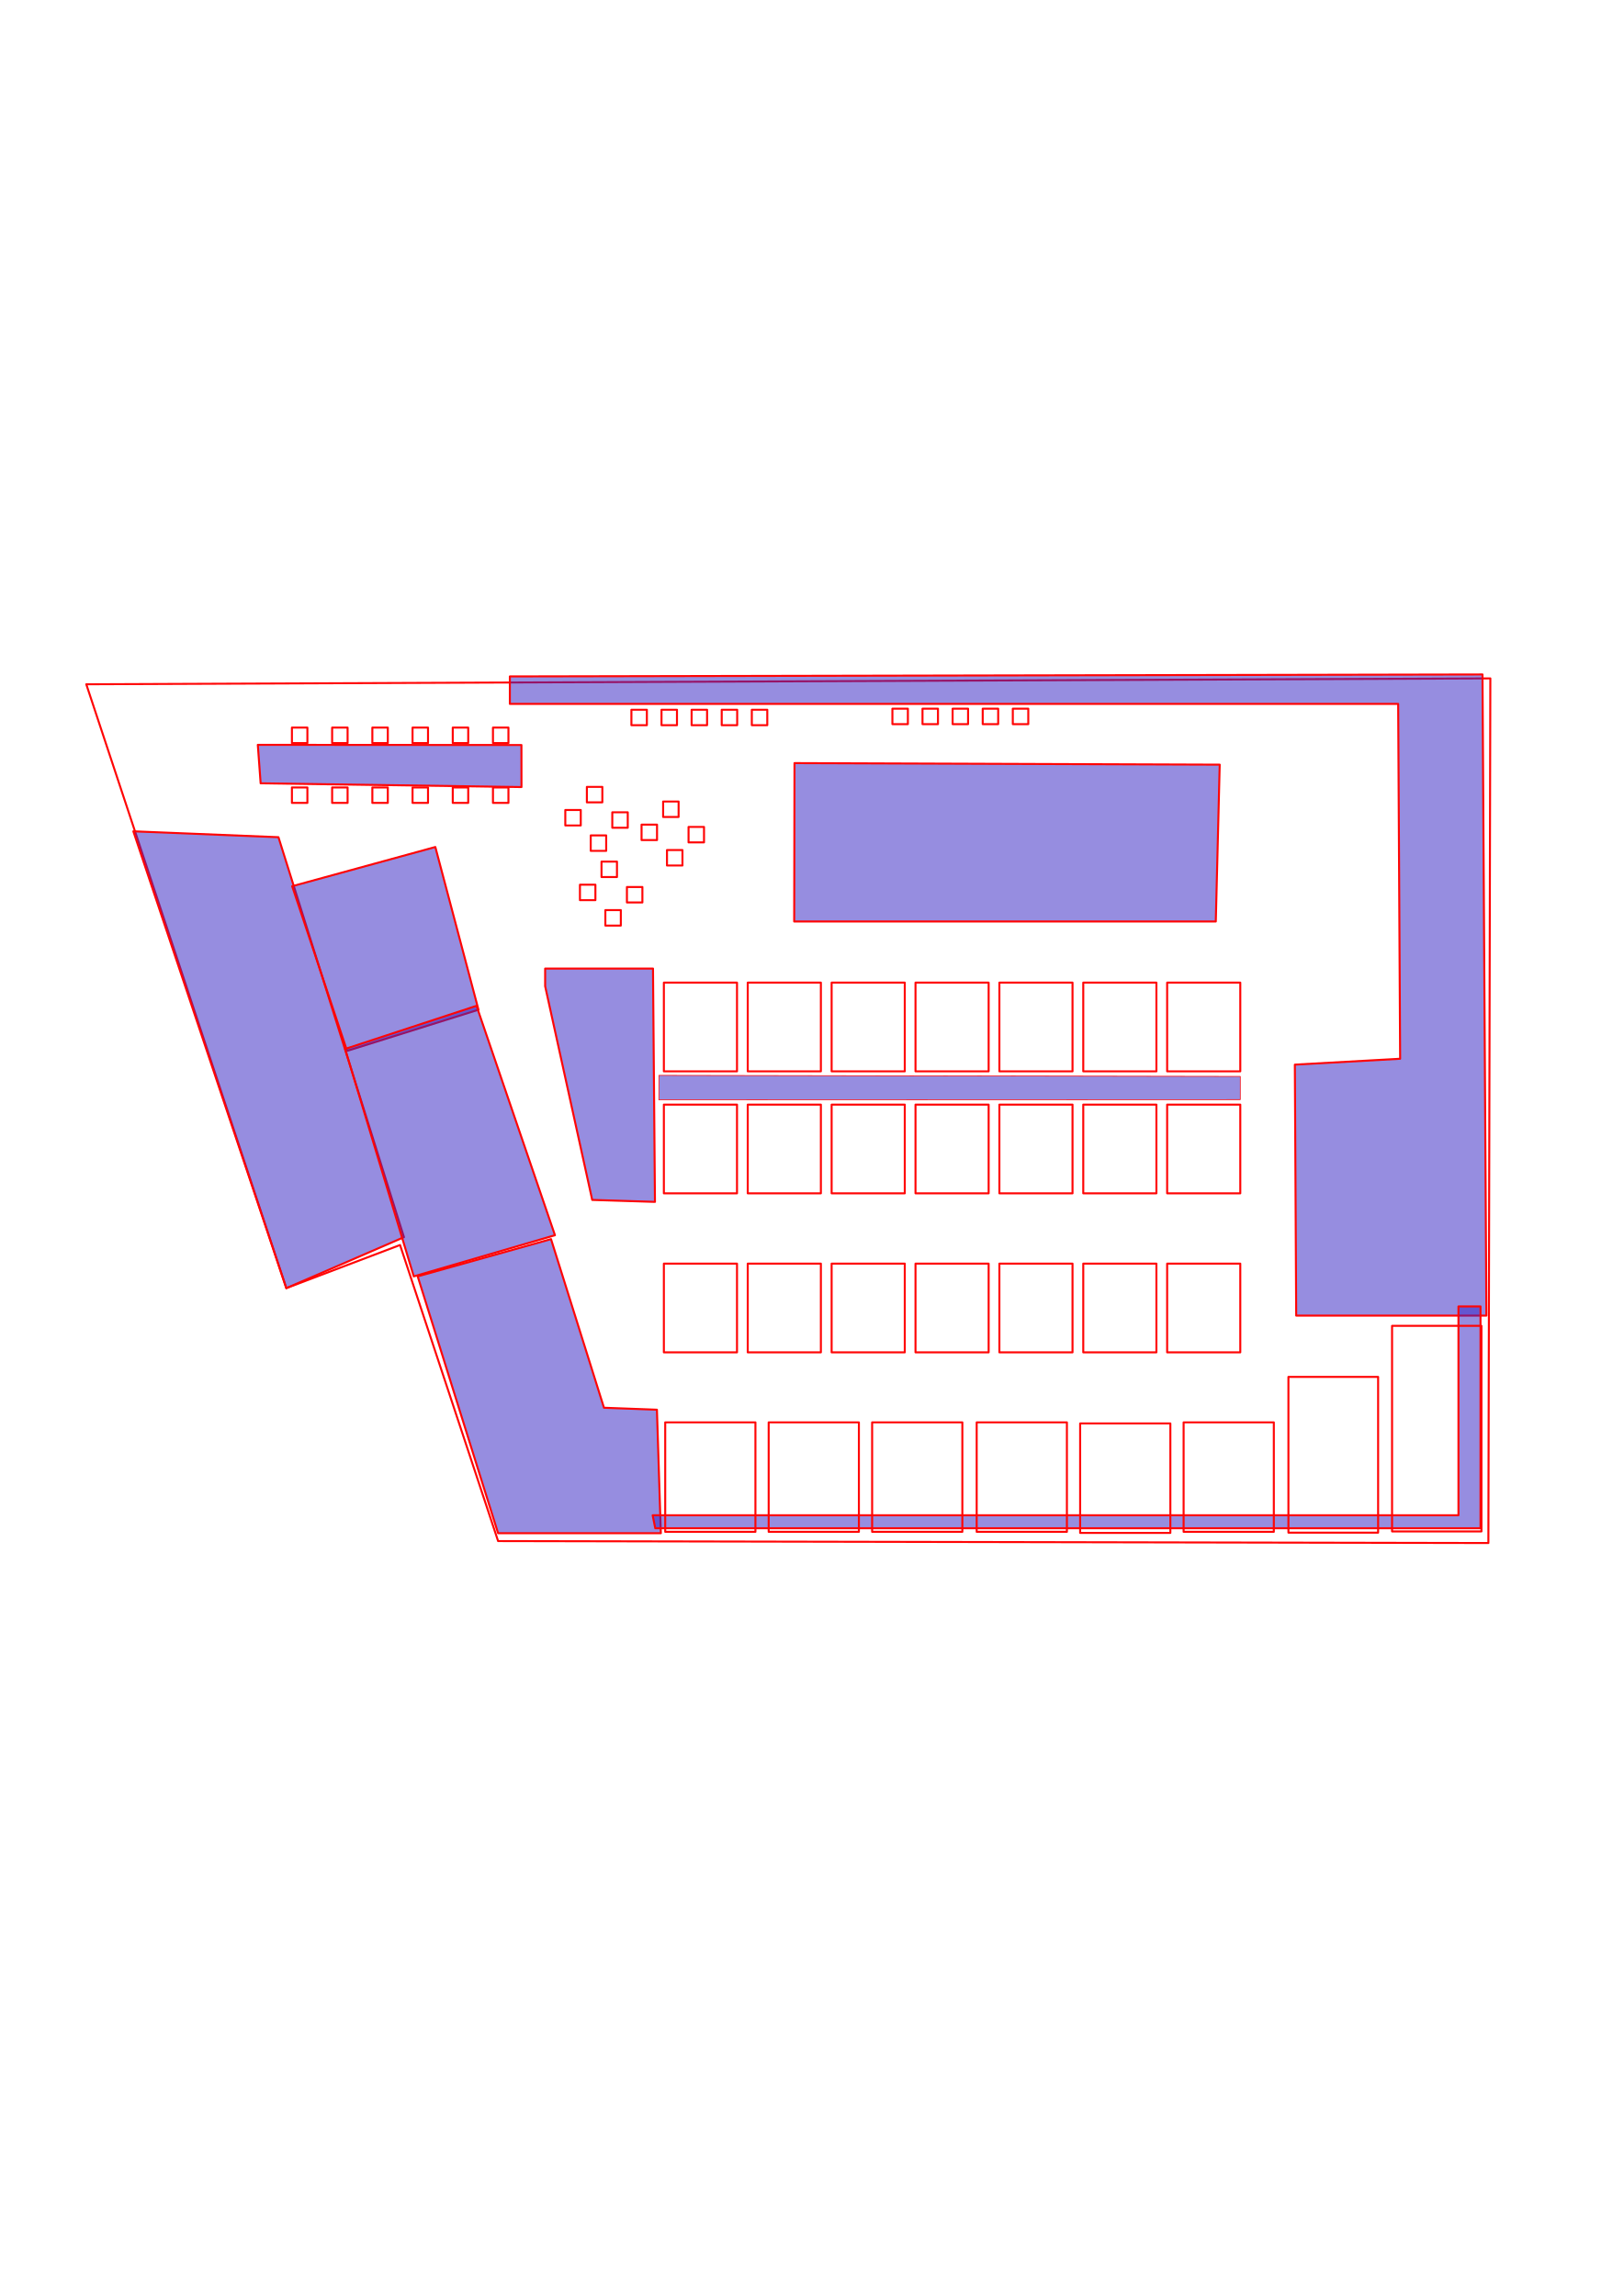
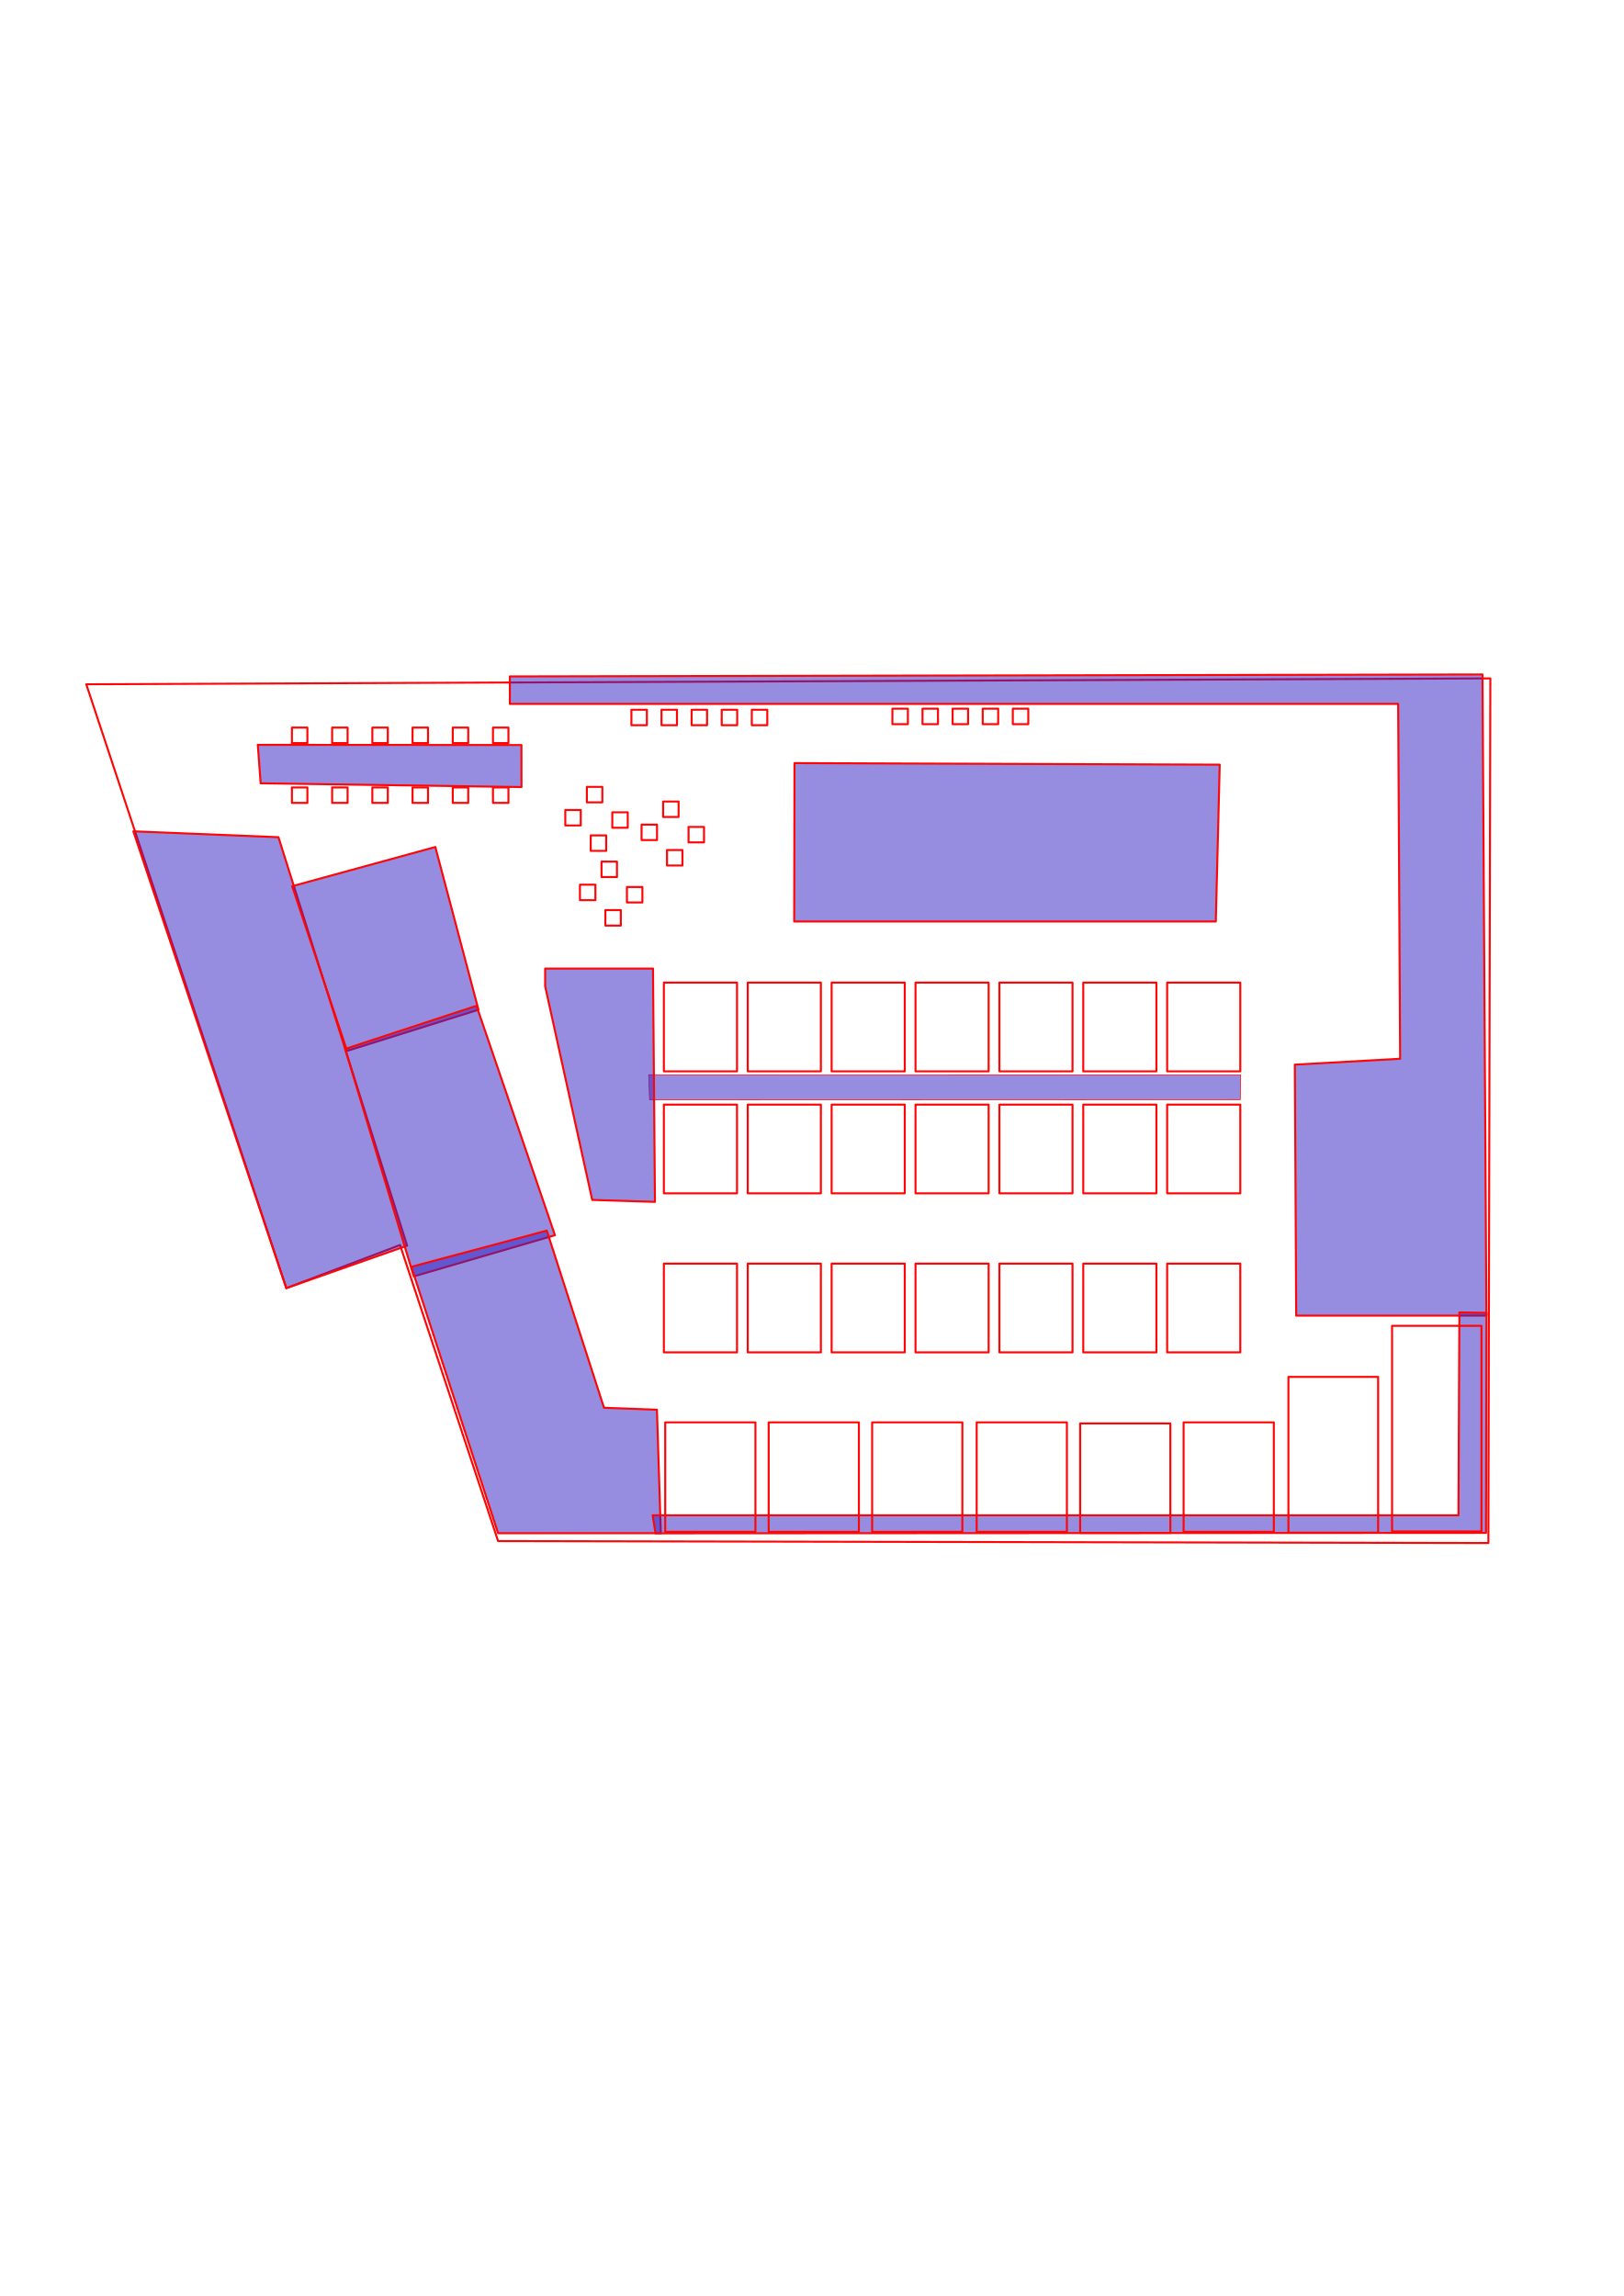
<svg xmlns="http://www.w3.org/2000/svg" width="210mm" height="297mm" viewBox="0 0 210 297" version="1.1" id="svg1" xml:space="preserve">
  <defs id="defs1" />
  <g id="floor_layer">
    <path style="fill:none;stroke:#ff0505;stroke-width:0.26;stroke-linecap:round;stroke-linejoin:round;stroke-dasharray:none;stroke-opacity:1;paint-order:markers fill stroke" d="M 11.159,88.514 37.029,166.629 51.739,161.049 64.42,199.346 192.498,199.599 192.752,87.753 Z" id="floor" />
  </g>
  <g id="layer3">
-     <path style="fill:#3624c3;stroke:#ff0505;stroke-width:0.26;stroke-linecap:round;stroke-linejoin:round;stroke-dasharray:none;stroke-opacity:1;paint-order:markers fill stroke;fill-opacity:0.516" d="m 17.246,107.535 18.768,0.761 16.232,51.739 -15.217,6.594 z" id="path80" />
+     <path style="fill:#3624c3;fill-opacity:0.516;stroke:#ff0505;stroke-width:0.26;stroke-linecap:round;stroke-linejoin:round;stroke-dasharray:none;stroke-opacity:1;paint-order:markers fill stroke" d="m 17.246,107.535 18.768,0.761 16.643,52.836 -15.629,5.496 z" id="path80" />
    <path style="fill:#3624c3;fill-opacity:0.516;stroke:#ff0505;stroke-width:0.26;stroke-linecap:round;stroke-linejoin:round;stroke-dasharray:none;stroke-opacity:1;paint-order:markers fill stroke" d="m 33.343,96.349 34.098,0.022 0.005,5.439 -33.737,-0.485 z" id="path81" />
    <path style="fill:#3624c3;fill-opacity:0.516;stroke:#ff0505;stroke-width:0.26;stroke-linecap:round;stroke-linejoin:round;stroke-dasharray:none;stroke-opacity:1;paint-order:markers fill stroke" d="m 37.789,114.636 18.514,-5.072 5.58,21.05 -16.993,5.326 z" id="path82" />
    <path style="fill:#3624c3;fill-opacity:0.516;stroke:#ff0505;stroke-width:0.26;stroke-linecap:round;stroke-linejoin:round;stroke-dasharray:none;stroke-opacity:1;paint-order:markers fill stroke" d="M 53.514,165.107 71.775,159.781 61.63,130.107 44.637,135.687 Z" id="path83" />
-     <path style="fill:#3624c3;fill-opacity:0.516;stroke:#ff0505;stroke-width:0.26;stroke-linecap:round;stroke-linejoin:round;stroke-dasharray:none;stroke-opacity:1;paint-order:markers fill stroke" d="m 54.021,165.107 17.246,-4.819 6.848,21.811 6.848,0.254 0.507,15.978 H 64.42 Z" id="path84" />
+     <path style="fill:#3624c3;fill-opacity:0.516;stroke:#ff0505;stroke-width:0.26;stroke-linecap:round;stroke-linejoin:round;stroke-dasharray:none;stroke-opacity:1;paint-order:markers fill stroke" d="m 53.198,163.872 17.521,-4.682 7.397,22.909 6.848,0.254 0.507,15.978 H 64.42 Z" id="path84" />
    <path style="fill:#3624c3;fill-opacity:0.516;stroke:#ff0505;stroke-width:0.26;stroke-linecap:round;stroke-linejoin:round;stroke-dasharray:none;stroke-opacity:1;paint-order:markers fill stroke" d="m 65.941,87.499 v 3.551 H 180.831 l 0.254,45.905 -13.616,0.761 0.174,32.463 h 24.601 l -0.507,-82.934 z" id="path85" />
    <path style="fill:#3624c3;fill-opacity:0.516;stroke:#ff0505;stroke-width:0.26;stroke-linecap:round;stroke-linejoin:round;stroke-dasharray:none;stroke-opacity:1;paint-order:markers fill stroke" d="m 102.755,98.711 -0.039,20.491 h 54.528 l 0.507,-20.29 z" id="path86" />
-     <path style="fill:#3624c3;fill-opacity:0.516;stroke:#ff0505;stroke-width:0.088;stroke-linecap:round;stroke-linejoin:round;stroke-dasharray:none;stroke-opacity:1;paint-order:markers fill stroke" d="m 85.217,139.103 -0.01,3.169 75.205,-0.029 v -3.004 z" id="path87" />
+     <path style="fill:#3624c3;fill-opacity:0.516;stroke:#ff0505;stroke-width:0.088;stroke-linecap:round;stroke-linejoin:round;stroke-dasharray:none;stroke-opacity:1;paint-order:markers fill stroke" d="m 83.899,139.021 0.114,3.251 76.4,-0.029 0.041,-3.21 z" id="path87" />
    <path style="fill:#3624c3;fill-opacity:0.516;stroke:#ff0505;stroke-width:0.26;stroke-linecap:round;stroke-linejoin:round;stroke-dasharray:none;stroke-opacity:1;paint-order:markers fill stroke" d="m 76.593,155.216 8.116,0.254 -0.254,-30.181 H 70.506 v 2.283 z" id="path90" />
-     <path style="fill:#3624c3;fill-opacity:0.516;stroke:#ff0505;stroke-width:0.26;stroke-linecap:round;stroke-linejoin:round;paint-order:markers fill stroke" d="M 84.748,197.689 H 191.48 v -28.697 h -2.853 v 27.019 H 84.412 Z" id="path4" />
+     <path style="fill:#3624c3;fill-opacity:0.516;stroke:#ff0505;stroke-width:0.26;stroke-linecap:round;stroke-linejoin:round;paint-order:markers fill stroke" d="m 84.778,198.344 107.417,-0.059 0.059,-28.459 -3.508,-0.059 -0.119,26.245 H 84.412 Z" id="path4" />
  </g>
  <g id="layer1">
    <g id="g70">
      <rect style="fill:none;stroke:#ff0505;stroke-width:0.26;stroke-linecap:round;stroke-linejoin:round;stroke-opacity:1;paint-order:markers fill stroke" id="wb-01" width="2" height="2" x="37.756" y="94.118" />
      <rect style="fill:none;stroke:#ff0505;stroke-width:0.26;stroke-linecap:round;stroke-linejoin:round;stroke-opacity:1;paint-order:markers fill stroke" id="wb-02" width="2" height="2" x="42.956" y="94.118" />
      <rect style="fill:none;stroke:#ff0505;stroke-width:0.26;stroke-linecap:round;stroke-linejoin:round;stroke-opacity:1;paint-order:markers fill stroke" id="wb-03" width="2" height="2" x="48.157" y="94.118" />
      <rect style="fill:none;stroke:#ff0505;stroke-width:0.26;stroke-linecap:round;stroke-linejoin:round;stroke-opacity:1;paint-order:markers fill stroke" id="wb-04" width="2" height="2" x="53.357" y="94.118" />
      <rect style="fill:none;stroke:#ff0505;stroke-width:0.26;stroke-linecap:round;stroke-linejoin:round;stroke-opacity:1;paint-order:markers fill stroke" id="wb-05" width="2" height="2" x="58.557" y="94.118" />
      <rect style="fill:none;stroke:#ff0505;stroke-width:0.26;stroke-linecap:round;stroke-linejoin:round;stroke-opacity:1;paint-order:markers fill stroke" id="wb-06" width="2" height="2" x="63.758" y="94.118" />
      <rect style="fill:none;stroke:#ff0505;stroke-width:0.26;stroke-linecap:round;stroke-linejoin:round;stroke-opacity:1;paint-order:markers fill stroke" id="wb-07" width="2" height="2" x="37.756" y="101.86" />
      <rect style="fill:none;stroke:#ff0505;stroke-width:0.26;stroke-linecap:round;stroke-linejoin:round;stroke-opacity:1;paint-order:markers fill stroke" id="wb-08" width="2" height="2" x="42.956" y="101.86" />
      <rect style="fill:none;stroke:#ff0505;stroke-width:0.26;stroke-linecap:round;stroke-linejoin:round;stroke-opacity:1;paint-order:markers fill stroke" id="wb-09" width="2" height="2" x="48.157" y="101.86" />
      <rect style="fill:none;stroke:#ff0505;stroke-width:0.26;stroke-linecap:round;stroke-linejoin:round;stroke-opacity:1;paint-order:markers fill stroke" id="wb-10" width="2" height="2" x="53.357" y="101.86" />
      <rect style="fill:none;stroke:#ff0505;stroke-width:0.26;stroke-linecap:round;stroke-linejoin:round;stroke-opacity:1;paint-order:markers fill stroke" id="wb-11" width="2" height="2" x="58.557" y="101.86" />
      <rect style="fill:none;stroke:#ff0505;stroke-width:0.26;stroke-linecap:round;stroke-linejoin:round;stroke-opacity:1;paint-order:markers fill stroke" id="wb-12" width="2" height="2" x="63.758" y="101.86" />
    </g>
    <g id="g71">
      <rect style="fill:none;stroke:#ff0505;stroke-width:0.26;stroke-linecap:round;stroke-linejoin:round;stroke-opacity:1;paint-order:markers fill stroke" id="wc-01" width="2" height="2" x="81.663" y="91.809" />
      <rect style="fill:none;stroke:#ff0505;stroke-width:0.26;stroke-linecap:round;stroke-linejoin:round;stroke-opacity:1;paint-order:markers fill stroke" id="wc-02" width="2" height="2" x="85.556" y="91.809" />
      <rect style="fill:none;stroke:#ff0505;stroke-width:0.26;stroke-linecap:round;stroke-linejoin:round;stroke-opacity:1;paint-order:markers fill stroke" id="wc-03" width="2" height="2" x="89.449" y="91.809" />
      <rect style="fill:none;stroke:#ff0505;stroke-width:0.26;stroke-linecap:round;stroke-linejoin:round;stroke-opacity:1;paint-order:markers fill stroke" id="wc-04" width="2" height="2" x="93.343" y="91.809" />
      <rect style="fill:none;stroke:#ff0505;stroke-width:0.26;stroke-linecap:round;stroke-linejoin:round;stroke-opacity:1;paint-order:markers fill stroke" id="wc-05" width="2" height="2" x="97.236" y="91.809" />
      <rect style="fill:none;stroke:#ff0505;stroke-width:0.26;stroke-linecap:round;stroke-linejoin:round;stroke-opacity:1;paint-order:markers fill stroke" id="wc-06" width="2" height="2" x="115.419" y="91.672" />
      <rect style="fill:none;stroke:#ff0505;stroke-width:0.26;stroke-linecap:round;stroke-linejoin:round;stroke-opacity:1;paint-order:markers fill stroke" id="wc-07" width="2" height="2" x="119.312" y="91.672" />
      <rect style="fill:none;stroke:#ff0505;stroke-width:0.26;stroke-linecap:round;stroke-linejoin:round;stroke-opacity:1;paint-order:markers fill stroke" id="wc-08" width="2" height="2" x="123.206" y="91.672" />
      <rect style="fill:none;stroke:#ff0505;stroke-width:0.26;stroke-linecap:round;stroke-linejoin:round;stroke-opacity:1;paint-order:markers fill stroke" id="wc-09" width="2" height="2" x="127.099" y="91.672" />
      <rect style="fill:none;stroke:#ff0505;stroke-width:0.26;stroke-linecap:round;stroke-linejoin:round;stroke-opacity:1;paint-order:markers fill stroke" id="wc-10" width="2" height="2" x="130.992" y="91.672" />
    </g>
    <g id="g69">
      <rect style="fill:none;stroke:#ff0505;stroke-width:0.26;stroke-linecap:round;stroke-linejoin:round;stroke-opacity:1;paint-order:markers fill stroke" id="rect26" width="2" height="2" x="73.113" y="104.777" />
      <rect style="fill:none;stroke:#ff0505;stroke-width:0.26;stroke-linecap:round;stroke-linejoin:round;stroke-opacity:1;paint-order:markers fill stroke" id="rect27" width="2" height="2" x="79.19" y="105.075" />
      <rect style="fill:none;stroke:#ff0505;stroke-width:0.26;stroke-linecap:round;stroke-linejoin:round;stroke-opacity:1;paint-order:markers fill stroke" id="rect28" width="2" height="2" x="76.401" y="108.064" />
      <rect style="fill:none;stroke:#ff0505;stroke-width:0.26;stroke-linecap:round;stroke-linejoin:round;stroke-opacity:1;paint-order:markers fill stroke" id="rect29" width="2" height="2" x="75.903" y="101.788" />
      <rect style="fill:none;stroke:#ff0505;stroke-width:0.26;stroke-linecap:round;stroke-linejoin:round;stroke-opacity:1;paint-order:markers fill stroke" id="rect30" width="2" height="2" x="75.006" y="114.44" />
      <rect style="fill:none;stroke:#ff0505;stroke-width:0.26;stroke-linecap:round;stroke-linejoin:round;stroke-opacity:1;paint-order:markers fill stroke" id="rect31" width="2" height="2" x="81.083" y="114.739" />
      <rect style="fill:none;stroke:#ff0505;stroke-width:0.26;stroke-linecap:round;stroke-linejoin:round;stroke-opacity:1;paint-order:markers fill stroke" id="rect32" width="2" height="2" x="78.294" y="117.728" />
      <rect style="fill:none;stroke:#ff0505;stroke-width:0.26;stroke-linecap:round;stroke-linejoin:round;stroke-opacity:1;paint-order:markers fill stroke" id="rect33" width="2" height="2" x="77.796" y="111.451" />
      <rect style="fill:none;stroke:#ff0505;stroke-width:0.26;stroke-linecap:round;stroke-linejoin:round;stroke-opacity:1;paint-order:markers fill stroke" id="rect37" width="2" height="2" x="82.976" y="106.669" />
      <rect style="fill:none;stroke:#ff0505;stroke-width:0.26;stroke-linecap:round;stroke-linejoin:round;stroke-opacity:1;paint-order:markers fill stroke" id="rect38" width="2" height="2" x="89.053" y="106.968" />
      <rect style="fill:none;stroke:#ff0505;stroke-width:0.26;stroke-linecap:round;stroke-linejoin:round;stroke-opacity:1;paint-order:markers fill stroke" id="rect39" width="2" height="2" x="86.264" y="109.957" />
      <rect style="fill:none;stroke:#ff0505;stroke-width:0.26;stroke-linecap:round;stroke-linejoin:round;stroke-opacity:1;paint-order:markers fill stroke" id="rect40" width="2" height="2" x="85.766" y="103.681" />
    </g>
    <g id="g72">
      <rect style="fill:none;stroke:#ff0505;stroke-width:0.26;stroke-linecap:round;stroke-linejoin:round;stroke-dasharray:none;stroke-opacity:1;paint-order:markers fill stroke" id="wp-01" width="9.459" height="11.478" x="85.861" y="127.106" />
      <rect style="fill:none;stroke:#ff0505;stroke-width:0.26;stroke-linecap:round;stroke-linejoin:round;stroke-dasharray:none;stroke-opacity:1;paint-order:markers fill stroke" id="wp-02" width="9.459" height="11.478" x="96.709" y="127.106" />
      <rect style="fill:none;stroke:#ff0505;stroke-width:0.26;stroke-linecap:round;stroke-linejoin:round;stroke-dasharray:none;stroke-opacity:1;paint-order:markers fill stroke" id="wp-04" width="9.459" height="11.478" x="118.406" y="127.106" />
      <rect style="fill:none;stroke:#ff0505;stroke-width:0.26;stroke-linecap:round;stroke-linejoin:round;stroke-dasharray:none;stroke-opacity:1;paint-order:markers fill stroke" id="wp-03" width="9.459" height="11.478" x="107.558" y="127.106" />
      <rect style="fill:none;stroke:#ff0505;stroke-width:0.26;stroke-linecap:round;stroke-linejoin:round;stroke-dasharray:none;stroke-opacity:1;paint-order:markers fill stroke" id="wp-09" width="9.459" height="11.478" x="85.861" y="142.886" />
      <rect style="fill:none;stroke:#ff0505;stroke-width:0.26;stroke-linecap:round;stroke-linejoin:round;stroke-dasharray:none;stroke-opacity:1;paint-order:markers fill stroke" id="wp-10" width="9.459" height="11.478" x="96.709" y="142.886" />
      <rect style="fill:none;stroke:#ff0505;stroke-width:0.26;stroke-linecap:round;stroke-linejoin:round;stroke-dasharray:none;stroke-opacity:1;paint-order:markers fill stroke" id="wp-12" width="9.459" height="11.478" x="118.406" y="142.886" />
      <rect style="fill:none;stroke:#ff0505;stroke-width:0.26;stroke-linecap:round;stroke-linejoin:round;stroke-dasharray:none;stroke-opacity:1;paint-order:markers fill stroke" id="wp-11" width="9.459" height="11.478" x="107.558" y="142.886" />
      <rect style="fill:none;stroke:#ff0505;stroke-width:0.26;stroke-linecap:round;stroke-linejoin:round;stroke-dasharray:none;stroke-opacity:1;paint-order:markers fill stroke" id="wp-06" width="9.459" height="11.478" x="129.255" y="127.106" />
      <rect style="fill:none;stroke:#ff0505;stroke-width:0.26;stroke-linecap:round;stroke-linejoin:round;stroke-dasharray:none;stroke-opacity:1;paint-order:markers fill stroke" id="wp-08" width="9.459" height="11.478" x="150.952" y="127.106" />
      <rect style="fill:none;stroke:#ff0505;stroke-width:0.26;stroke-linecap:round;stroke-linejoin:round;stroke-dasharray:none;stroke-opacity:1;paint-order:markers fill stroke" id="wp-07" width="9.459" height="11.478" x="140.103" y="127.106" />
      <rect style="fill:none;stroke:#ff0505;stroke-width:0.26;stroke-linecap:round;stroke-linejoin:round;stroke-dasharray:none;stroke-opacity:1;paint-order:markers fill stroke" id="wp-13" width="9.459" height="11.478" x="129.255" y="142.886" />
      <rect style="fill:none;stroke:#ff0505;stroke-width:0.26;stroke-linecap:round;stroke-linejoin:round;stroke-dasharray:none;stroke-opacity:1;paint-order:markers fill stroke" id="wp-15" width="9.459" height="11.478" x="150.952" y="142.886" />
      <rect style="fill:none;stroke:#ff0505;stroke-width:0.26;stroke-linecap:round;stroke-linejoin:round;stroke-dasharray:none;stroke-opacity:1;paint-order:markers fill stroke" id="wp-14" width="9.459" height="11.478" x="140.103" y="142.886" />
      <rect style="fill:none;stroke:#ff0505;stroke-width:0.26;stroke-linecap:round;stroke-linejoin:round;stroke-dasharray:none;stroke-opacity:1;paint-order:markers fill stroke" id="wp-16" width="9.459" height="11.478" x="85.861" y="163.456" />
      <rect style="fill:none;stroke:#ff0505;stroke-width:0.26;stroke-linecap:round;stroke-linejoin:round;stroke-dasharray:none;stroke-opacity:1;paint-order:markers fill stroke" id="wp-17" width="9.459" height="11.478" x="96.709" y="163.456" />
      <rect style="fill:none;stroke:#ff0505;stroke-width:0.26;stroke-linecap:round;stroke-linejoin:round;stroke-dasharray:none;stroke-opacity:1;paint-order:markers fill stroke" id="wp-19" width="9.459" height="11.478" x="118.406" y="163.456" />
      <rect style="fill:none;stroke:#ff0505;stroke-width:0.26;stroke-linecap:round;stroke-linejoin:round;stroke-dasharray:none;stroke-opacity:1;paint-order:markers fill stroke" id="wp-18" width="9.459" height="11.478" x="107.558" y="163.456" />
      <rect style="fill:none;stroke:#ff0505;stroke-width:0.26;stroke-linecap:round;stroke-linejoin:round;stroke-dasharray:none;stroke-opacity:1;paint-order:markers fill stroke" id="wp-20" width="9.459" height="11.478" x="129.255" y="163.456" />
      <rect style="fill:none;stroke:#ff0505;stroke-width:0.26;stroke-linecap:round;stroke-linejoin:round;stroke-dasharray:none;stroke-opacity:1;paint-order:markers fill stroke" id="wp-22" width="9.459" height="11.478" x="150.952" y="163.456" />
      <rect style="fill:none;stroke:#ff0505;stroke-width:0.26;stroke-linecap:round;stroke-linejoin:round;stroke-dasharray:none;stroke-opacity:1;paint-order:markers fill stroke" id="wp-21" width="9.459" height="11.478" x="140.103" y="163.456" />
    </g>
    <g id="g73">
      <rect style="fill:none;stroke:#ff0505;stroke-width:0.26;stroke-linecap:round;stroke-linejoin:round;stroke-dasharray:none;stroke-opacity:1;paint-order:markers fill stroke" id="eo-01" width="11.668" height="14.158" x="86.035" y="183.99" />
      <rect style="fill:none;stroke:#ff0505;stroke-width:0.26;stroke-linecap:round;stroke-linejoin:round;stroke-dasharray:none;stroke-opacity:1;paint-order:markers fill stroke" id="eo-02" width="11.668" height="14.158" x="99.416" y="183.99" />
      <rect style="fill:none;stroke:#ff0505;stroke-width:0.26;stroke-linecap:round;stroke-linejoin:round;stroke-dasharray:none;stroke-opacity:1;paint-order:markers fill stroke" id="eo-04" width="11.668" height="14.158" x="126.319" y="183.99" />
      <rect style="fill:none;stroke:#ff0505;stroke-width:0.26;stroke-linecap:round;stroke-linejoin:round;stroke-dasharray:none;stroke-opacity:1;paint-order:markers fill stroke" id="eo-03" width="11.668" height="14.158" x="112.797" y="183.99" />
      <rect style="fill:none;stroke:#ff0505;stroke-width:0.26;stroke-linecap:round;stroke-linejoin:round;stroke-dasharray:none;stroke-opacity:1;paint-order:markers fill stroke" id="eo-05" width="11.668" height="14.158" x="139.7" y="184.131" />
      <rect style="fill:none;stroke:#ff0505;stroke-width:0.26;stroke-linecap:round;stroke-linejoin:round;stroke-dasharray:none;stroke-opacity:1;paint-order:markers fill stroke" id="eo-07" width="11.6" height="20.149" x="166.637" y="178.106" />
      <rect style="fill:none;stroke:#ff0505;stroke-width:0.26;stroke-linecap:round;stroke-linejoin:round;stroke-dasharray:none;stroke-opacity:1;paint-order:markers fill stroke" id="eo-06" width="11.668" height="14.158" x="153.081" y="183.99" />
      <rect style="fill:none;stroke:#ff0505;stroke-width:0.26;stroke-linecap:round;stroke-linejoin:round;stroke-dasharray:none;stroke-opacity:1;paint-order:markers fill stroke" id="eo-08" width="11.562" height="26.592" x="180.041" y="171.504" />
    </g>
  </g>
</svg>
